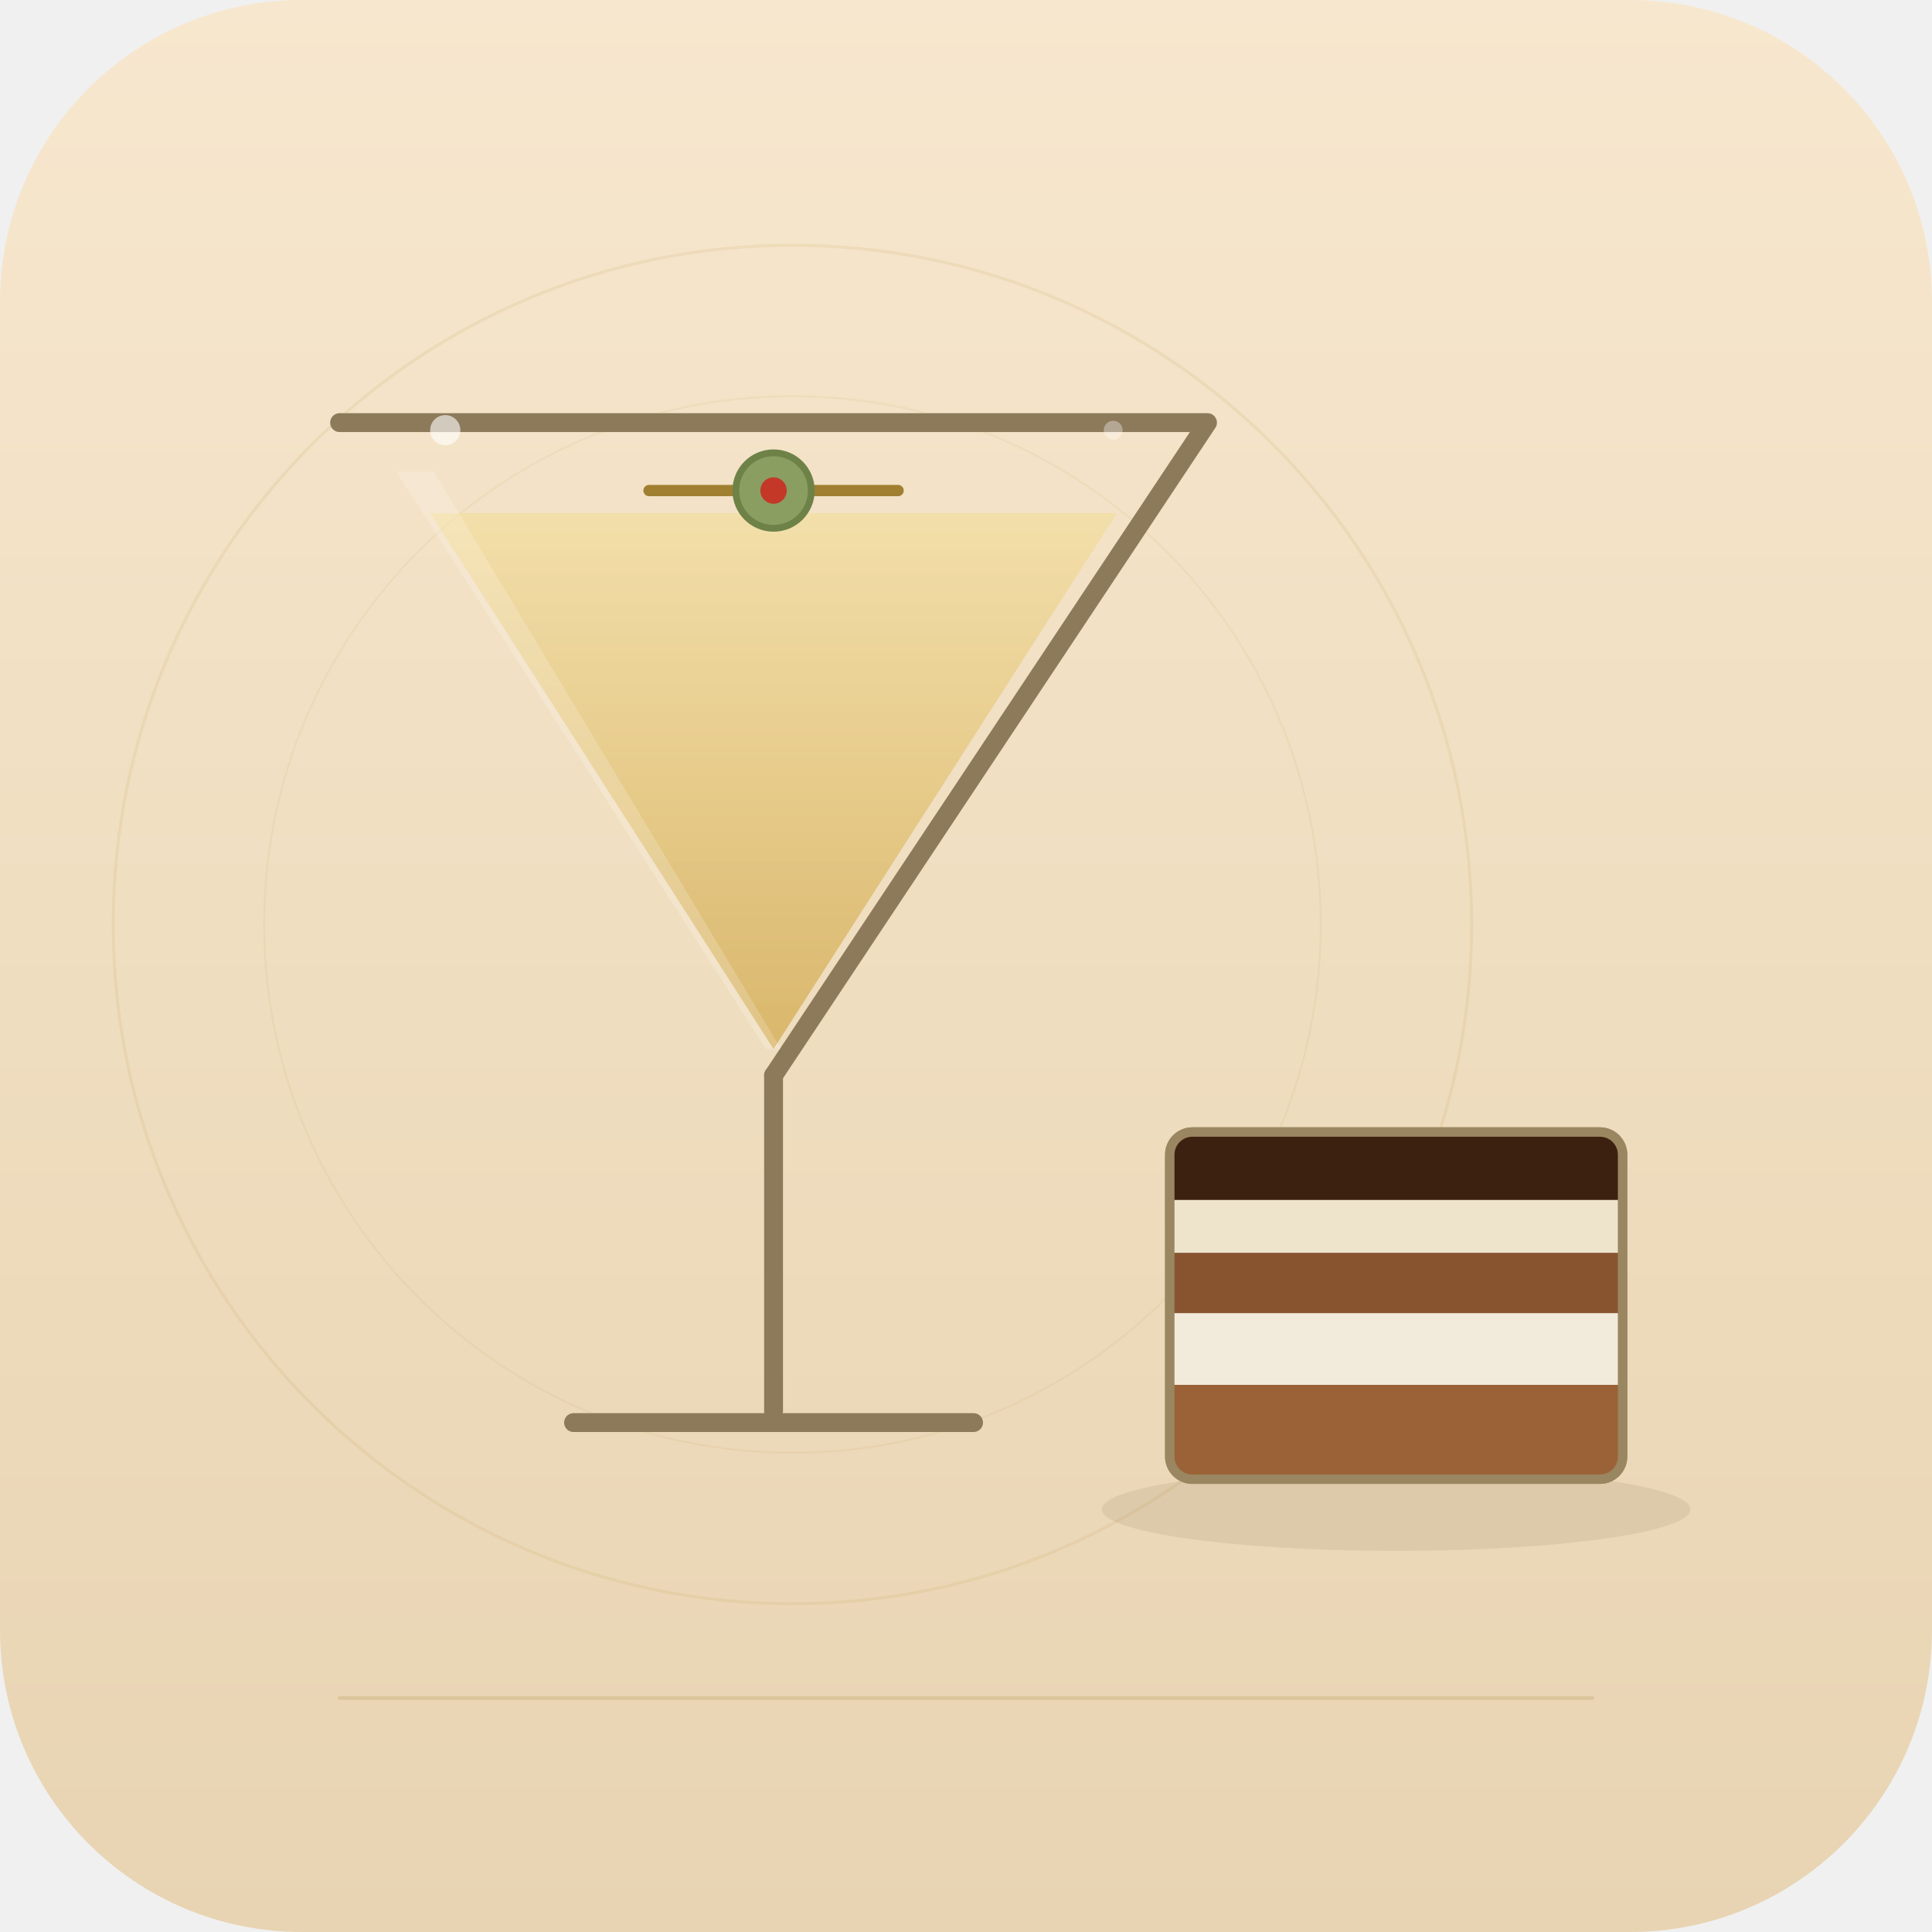
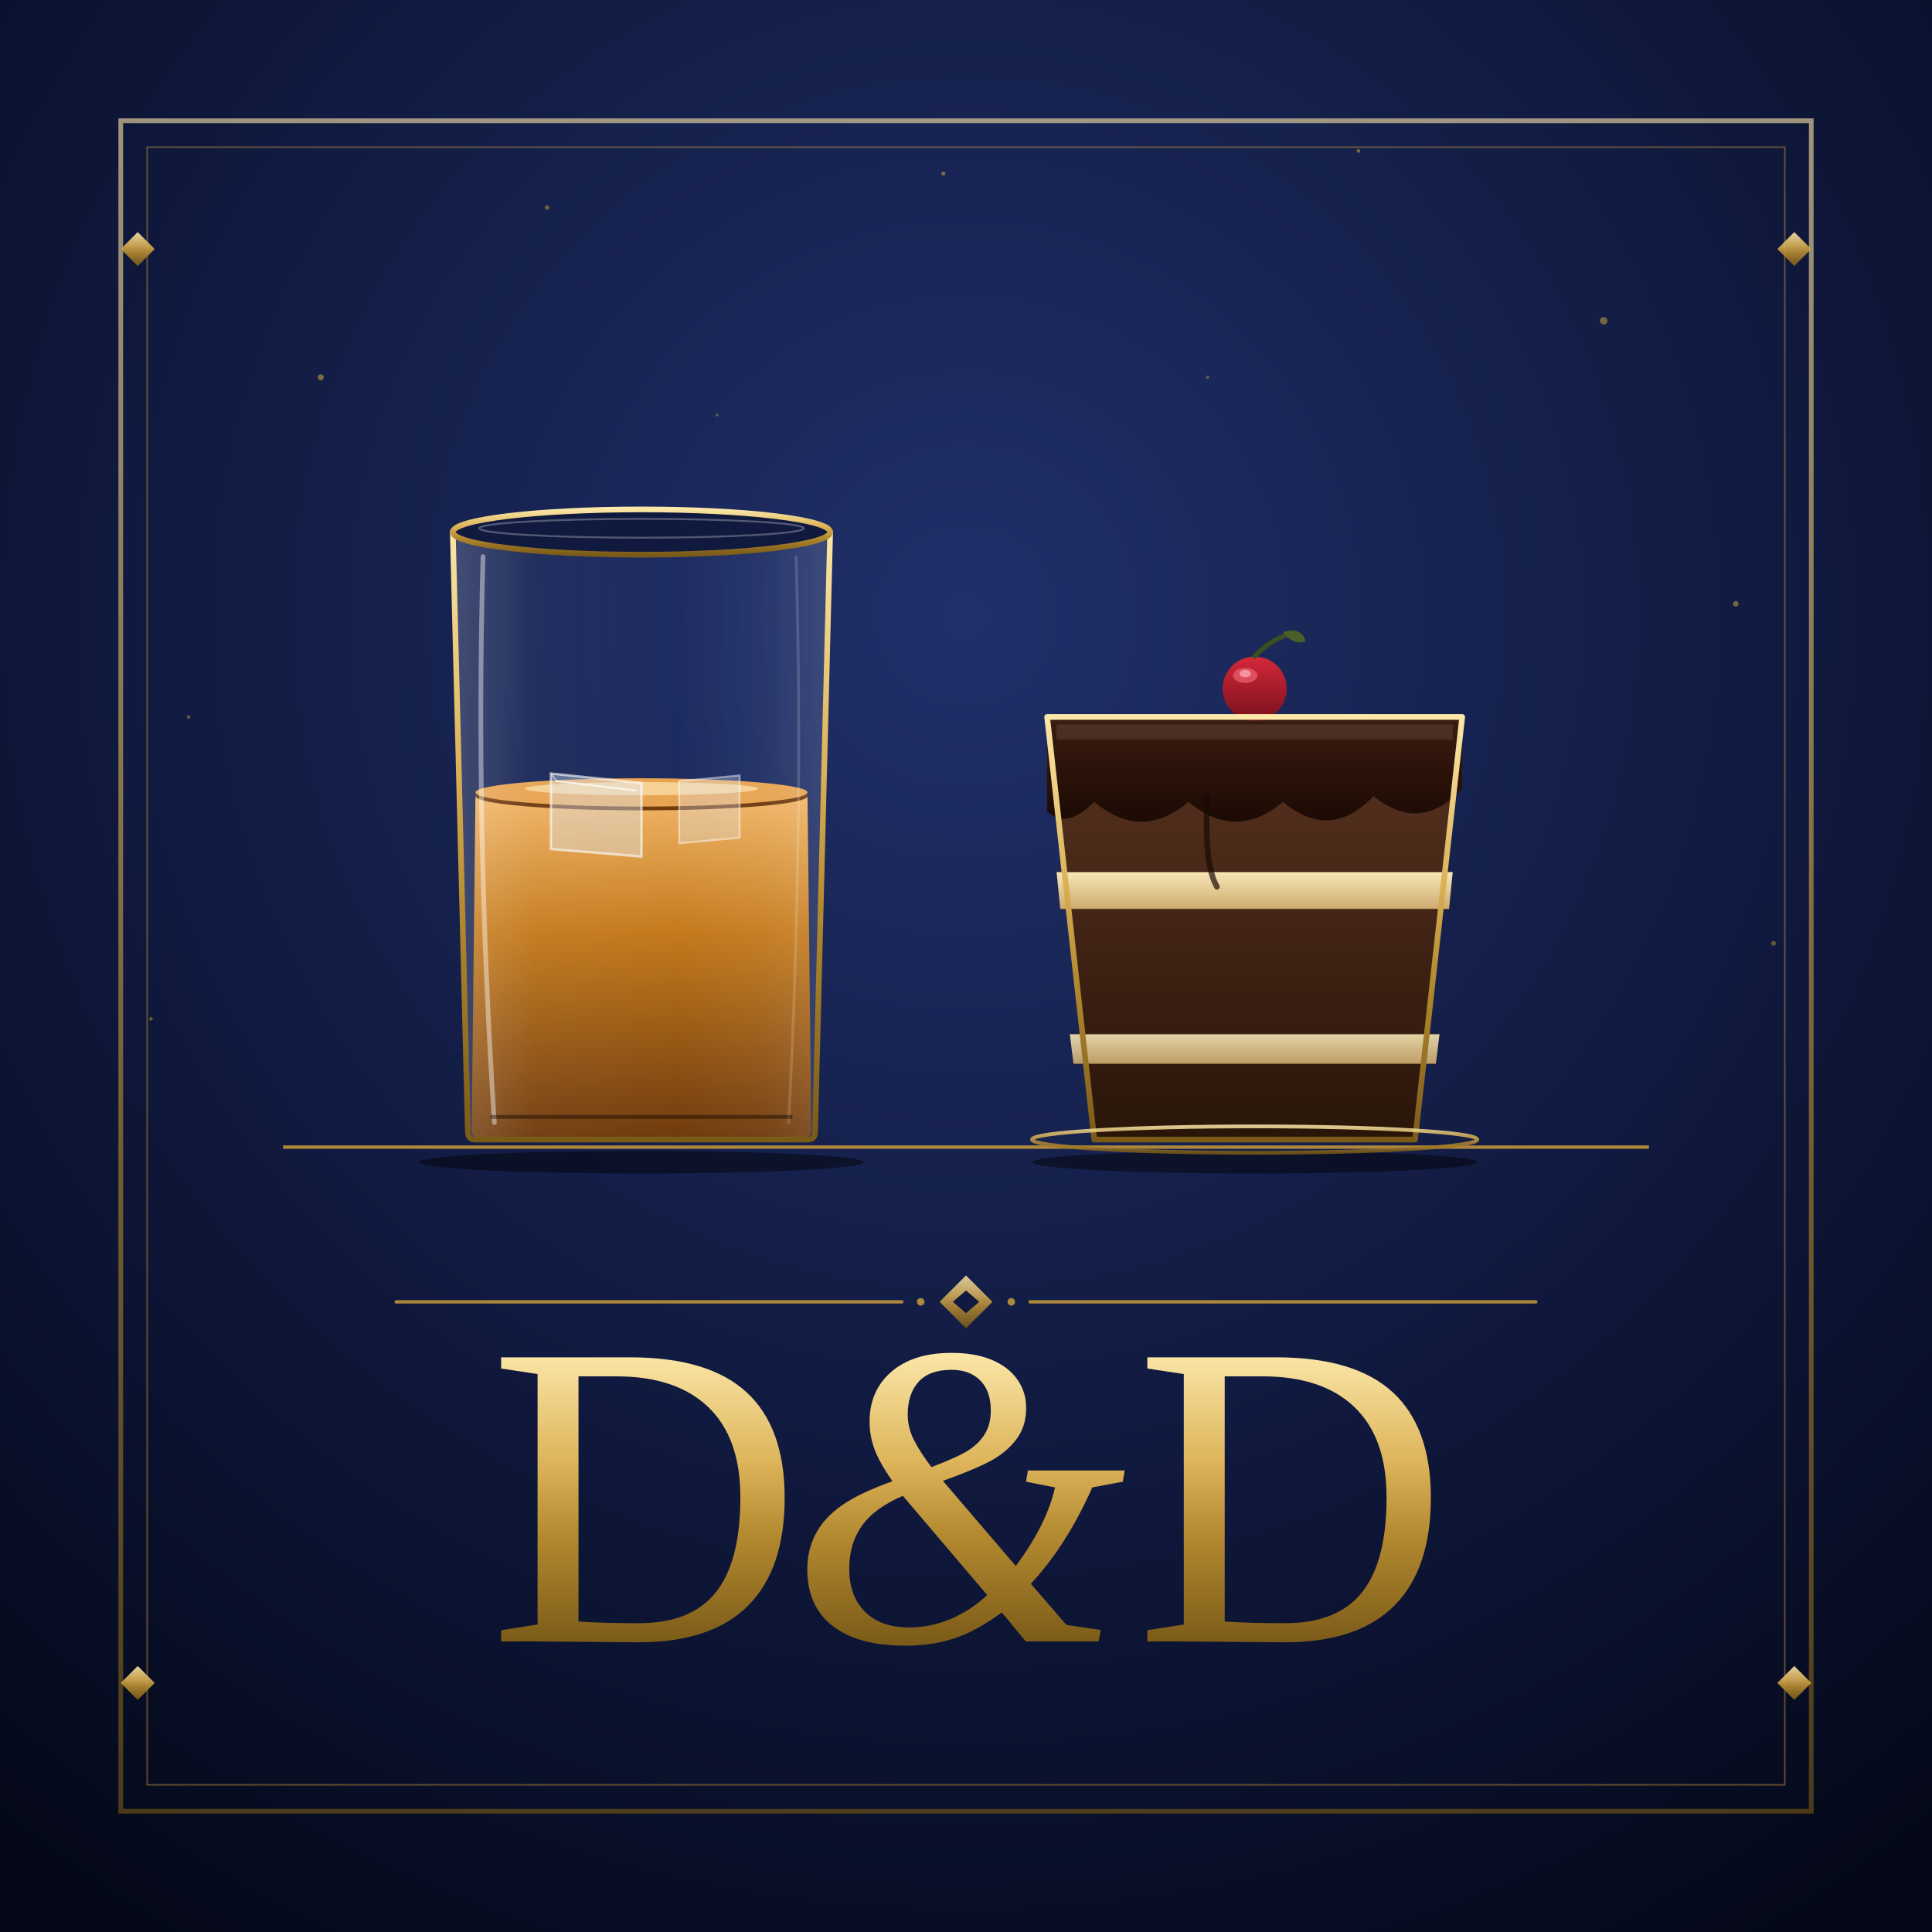
- <svg xmlns="http://www.w3.org/2000/svg" viewBox="0 0 512 512" width="512" height="512">
+ <svg xmlns="http://www.w3.org/2000/svg" viewBox="0 0 1024 1024" width="1024" height="1024">
  <defs>
-     <linearGradient id="bg" x1="0" y1="0" x2="0" y2="1">
-       <stop offset="0%" stop-color="#F7E7CE" />
-       <stop offset="100%" stop-color="#E8D4B2" />
+     <radialGradient id="bg" cx="50%" cy="32%" r="80%">
+       <stop offset="0%" stop-color="#20306a" />
+       <stop offset="55%" stop-color="#10193e" />
+       <stop offset="100%" stop-color="#040818" />
+     </radialGradient>
+     <linearGradient id="gold" x1="0%" y1="0%" x2="0%" y2="100%">
+       <stop offset="0%" stop-color="#fbe7a8" />
+       <stop offset="38%" stop-color="#dcb358" />
+       <stop offset="62%" stop-color="#b48a30" />
+       <stop offset="100%" stop-color="#7a5a18" />
    </linearGradient>
-     <linearGradient id="martiniLiquid" x1="0" y1="0" x2="0" y2="1">
-       <stop offset="0%" stop-color="#f2dc92" />
-       <stop offset="100%" stop-color="#c89828" />
+     <linearGradient id="whiskey" x1="0%" y1="0%" x2="0%" y2="100%">
+       <stop offset="0%" stop-color="#f1b566" />
+       <stop offset="40%" stop-color="#c47a1c" />
+       <stop offset="100%" stop-color="#6f3a0e" />
    </linearGradient>
-     <clipPath id="tiramisuClip">
-       <rect x="12" y="15" width="120" height="92" rx="6" />
-     </clipPath>
+     <linearGradient id="glassShine" x1="0%" y1="0%" x2="100%" y2="0%">
+       <stop offset="0%" stop-color="rgba(255,255,255,0.18)" />
+       <stop offset="22%" stop-color="rgba(255,255,255,0.03)" />
+       <stop offset="60%" stop-color="rgba(255,255,255,0.0)" />
+       <stop offset="82%" stop-color="rgba(255,255,255,0.04)" />
+       <stop offset="100%" stop-color="rgba(255,255,255,0.13)" />
+     </linearGradient>
+     <linearGradient id="cakeBody" x1="0%" y1="0%" x2="0%" y2="100%">
+       <stop offset="0%" stop-color="#5a3320" />
+       <stop offset="100%" stop-color="#291509" />
+     </linearGradient>
+     <linearGradient id="cakeTop" x1="0%" y1="0%" x2="0%" y2="100%">
+       <stop offset="0%" stop-color="#3c1d10" />
+       <stop offset="100%" stop-color="#1c0a04" />
+     </linearGradient>
+     <linearGradient id="cream" x1="0%" y1="0%" x2="0%" y2="100%">
+       <stop offset="0%" stop-color="#f7e7b8" />
+       <stop offset="100%" stop-color="#cdaa6e" />
+     </linearGradient>
+     <linearGradient id="cherry" x1="0%" y1="0%" x2="0%" y2="100%">
+       <stop offset="0%" stop-color="#d4283a" />
+       <stop offset="100%" stop-color="#79101d" />
+     </linearGradient>
  </defs>
-   <rect width="512" height="512" rx="80" fill="url(#bg)" />
-   <circle cx="210" cy="245" r="180" fill="none" stroke="#b8943c" stroke-width="0.8" opacity="0.12" />
-   <circle cx="210" cy="245" r="140" fill="none" stroke="#b8943c" stroke-width="0.5" opacity="0.09" />
-   <path d="M 90,112 L 320,112 L 205,285" fill="none" stroke="#8c7a5a" stroke-width="5" stroke-linejoin="round" stroke-linecap="round" />
-   <polygon points="114,136 296,136 205,278" fill="url(#martiniLiquid)" opacity="0.55" />
-   <path d="M 105,125 L 115,125 L 207,278 L 203,278 Z" fill="#ffffff" opacity="0.18" />
-   <line x1="205" y1="285" x2="205" y2="374" stroke="#8c7a5a" stroke-width="5" stroke-linecap="round" />
-   <line x1="152" y1="377" x2="258" y2="377" stroke="#8c7a5a" stroke-width="5" stroke-linecap="round" />
-   <line x1="172" y1="130" x2="238" y2="130" stroke="#a08030" stroke-width="3" stroke-linecap="round" />
-   <circle cx="205" cy="130" r="10" fill="#8a9e62" stroke="#6e8248" stroke-width="1.8" />
-   <circle cx="205" cy="130" r="3.5" fill="#c43828" />
-   <circle cx="118" cy="114" r="4" fill="#ffffff" opacity="0.6" />
-   <circle cx="295" cy="114" r="2.5" fill="#ffffff" opacity="0.35" />
-   <g transform="translate(298,285)">
-     <ellipse cx="72" cy="115" rx="78" ry="11" fill="#8a7a5a" opacity="0.15" />
-     <rect x="12" y="15" width="120" height="92" rx="6" fill="#f5efe4" stroke="#9a8660" stroke-width="2.5" />
-     <g clip-path="url(#tiramisuClip)">
-       <rect x="0" y="82" width="144" height="30" fill="#9a6236" />
-       <rect x="0" y="63" width="144" height="19" fill="#f2eada" />
-       <rect x="0" y="47" width="144" height="16" fill="#885430" />
-       <rect x="0" y="31" width="144" height="16" fill="#eee4cc" />
-       <rect x="0" y="8" width="144" height="25" fill="#3c2010" />
+   <rect width="1024" height="1024" fill="url(#bg)" />
+   <g fill="#d4af37">
+     <circle cx="170" cy="200" r="1.6" opacity="0.55" />
+     <circle cx="850" cy="170" r="2" opacity="0.5" />
+     <circle cx="100" cy="380" r="1" opacity="0.4" />
+     <circle cx="920" cy="320" r="1.5" opacity="0.5" />
+     <circle cx="290" cy="110" r="1.2" opacity="0.45" />
+     <circle cx="720" cy="80" r="1" opacity="0.5" />
+     <circle cx="940" cy="500" r="1.3" opacity="0.4" />
+     <circle cx="80" cy="540" r="1" opacity="0.4" />
+     <circle cx="500" cy="92" r="1.1" opacity="0.5" />
+     <circle cx="380" cy="220" r="0.8" opacity="0.35" />
+     <circle cx="640" cy="200" r="0.9" opacity="0.4" />
+   </g>
+   <rect x="64" y="64" width="896" height="896" fill="none" stroke="url(#gold)" stroke-width="2.5" opacity="0.6" />
+   <rect x="78" y="78" width="868" height="868" fill="none" stroke="#c89a3a" stroke-width="0.8" opacity="0.45" />
+   <g fill="url(#gold)" opacity="0.9">
+     <path d="M 64 132 L 73 123 L 82 132 L 73 141 Z" />
+     <path d="M 942 132 L 951 123 L 960 132 L 951 141 Z" />
+     <path d="M 64 892 L 73 883 L 82 892 L 73 901 Z" />
+     <path d="M 942 892 L 951 883 L 960 892 L 951 901 Z" />
+   </g>
+   <line x1="150" y1="608" x2="874" y2="608" stroke="#c89a3a" stroke-width="1.8" opacity="0.85" />
+   <g>
+     <ellipse cx="340" cy="616" rx="118" ry="6" fill="#000" opacity="0.45" />
+     <path d="M 240 282 L 440 282 L 432 600 Q 432 604 428 604 L 252 604 Q 248 604 248 600 Z" fill="rgba(80,110,180,0.07)" />
+     <path d="M 252 422 L 428 422 L 430 599 Q 430 603 426 603 L 254 603 Q 250 603 250 599 Z" fill="url(#whiskey)" />
+     <ellipse cx="340" cy="422" rx="88" ry="7.5" fill="#6f3a0e" />
+     <ellipse cx="340" cy="420" rx="88" ry="7.5" fill="#e8a352" />
+     <ellipse cx="340" cy="418" rx="62" ry="3.5" fill="#fce0a8" opacity="0.75" />
+     <g>
+       <path d="M 292 410 L 340 415 L 340 454 L 292 450 Z" fill="rgba(220,235,255,0.38)" stroke="rgba(255,255,255,0.6)" stroke-width="1.3" />
+       <path d="M 295 414 L 337 419" stroke="rgba(255,255,255,0.7)" stroke-width="1" stroke-linecap="round" />
+       <path d="M 292 410 L 295 414" stroke="rgba(255,255,255,0.5)" stroke-width="0.8" />
    </g>
-     <rect x="12" y="15" width="120" height="92" rx="6" fill="none" stroke="#9a8660" stroke-width="2.5" />
+     <g>
+       <path d="M 360 414 L 392 411 L 392 444 L 360 447 Z" fill="rgba(220,235,255,0.3)" stroke="rgba(255,255,255,0.45)" stroke-width="1" />
+     </g>
+     <path d="M 240 282 L 440 282 L 432 600 Q 432 604 428 604 L 252 604 Q 248 604 248 600 Z" fill="url(#glassShine)" />
+     <path d="M 256 295 Q 252 440 262 595" stroke="rgba(255,255,255,0.42)" stroke-width="2.5" fill="none" stroke-linecap="round" />
+     <path d="M 422 295 Q 426 440 418 595" stroke="rgba(255,255,255,0.16)" stroke-width="1.5" fill="none" stroke-linecap="round" />
+     <path d="M 240 282 L 440 282 L 432 600 Q 432 604 428 604 L 252 604 Q 248 604 248 600 Z" fill="none" stroke="url(#gold)" stroke-width="3" stroke-linejoin="round" />
+     <ellipse cx="340" cy="282" rx="100" ry="12" fill="#10193e" />
+     <ellipse cx="340" cy="282" rx="100" ry="12" fill="none" stroke="url(#gold)" stroke-width="3" />
+     <ellipse cx="340" cy="280" rx="86" ry="5" fill="none" stroke="rgba(255,255,255,0.28)" stroke-width="1" />
+     <line x1="260" y1="592" x2="420" y2="592" stroke="rgba(0,0,0,0.4)" stroke-width="2" />
  </g>
-   <line x1="90" y1="450" x2="422" y2="450" stroke="#a08838" stroke-width="1" opacity="0.2" stroke-linecap="round" />
+   <g>
+     <ellipse cx="665" cy="616" rx="118" ry="6" fill="#000" opacity="0.45" />
+     <path d="M 555 380 L 775 380 L 750 604 L 580 604 Z" fill="url(#cakeBody)" />
+     <path d="M 560 462 L 770 462 L 768 482 L 562 482 Z" fill="url(#cream)" />
+     <line x1="560" y1="462" x2="770" y2="462" stroke="#2a1408" stroke-width="0.8" opacity="0.5" />
+     <line x1="562" y1="482" x2="768" y2="482" stroke="#2a1408" stroke-width="0.8" opacity="0.5" />
+     <path d="M 567 548 L 763 548 L 761 564 L 569 564 Z" fill="url(#cream)" opacity="0.9" />
+     <line x1="567" y1="548" x2="763" y2="548" stroke="#2a1408" stroke-width="0.7" opacity="0.45" />
+     <line x1="569" y1="564" x2="761" y2="564" stroke="#2a1408" stroke-width="0.7" opacity="0.45" />
+     <path d="M 555 380 L 775 380 L 775 418              Q 753 442 728 422 Q 705 446 680 425              Q 655 446 630 425 Q 605 446 580 425              Q 565 440 555 430 Z" fill="url(#cakeTop)" />
+     <path d="M 560 384 L 770 384 L 770 392 L 560 392 Z" fill="rgba(255,255,255,0.09)" />
+     <path d="M 640 422 Q 638 458 645 470" stroke="#1a0a04" stroke-width="3" fill="none" opacity="0.7" stroke-linecap="round" />
+     <circle cx="665" cy="365" r="17" fill="url(#cherry)" />
+     <ellipse cx="660" cy="358" rx="6.5" ry="4" fill="#f06070" opacity="0.7" />
+     <ellipse cx="660" cy="357" rx="3" ry="2" fill="#ffb0bc" opacity="0.7" />
+     <path d="M 665 348 Q 673 339 684 336" stroke="#3a5020" stroke-width="2.5" fill="none" stroke-linecap="round" />
+     <path d="M 680 335 Q 690 332 692 340 Q 685 342 680 335 Z" fill="#4a6028" />
+     <path d="M 555 380 L 775 380 L 750 604 L 580 604 Z" fill="none" stroke="url(#gold)" stroke-width="3" stroke-linejoin="round" />
+     <ellipse cx="665" cy="604" rx="118" ry="7" fill="none" stroke="url(#gold)" stroke-width="2" opacity="0.85" />
+   </g>
+   <g opacity="0.85">
+     <line x1="210" y1="690" x2="478" y2="690" stroke="#c89a3a" stroke-width="1.8" stroke-linecap="round" />
+     <line x1="546" y1="690" x2="814" y2="690" stroke="#c89a3a" stroke-width="1.8" stroke-linecap="round" />
+     <path d="M 512 676 L 526 690 L 512 704 L 498 690 Z" fill="url(#gold)" />
+     <path d="M 512 684 L 519 690 L 512 696 L 505 690 Z" fill="#10193e" />
+     <circle cx="488" cy="690" r="2" fill="#c89a3a" />
+     <circle cx="536" cy="690" r="2" fill="#c89a3a" />
+   </g>
+   <path d="M392.41,793.62 C392.41,772.59 386.74,756.65 375.40,745.80 C364.05,734.93 347.86,729.50 326.82,729.50 L306.62,729.50 L306.62,859.44 C315.59,860.04 326.26,860.34 338.62,860.34 C357.03,860.34 370.60,854.92 379.32,844.06 C388.05,833.20 392.41,816.39 392.41,793.62 Z M334.01,719.41 C361.79,719.41 382.38,725.61 395.77,738.00 C409.18,750.39 415.88,769.01 415.88,793.86 C415.88,819.02 409.42,838.07 396.51,851.03 C383.59,863.98 364.29,870.45 338.62,870.45 L284.93,870.00 L265.62,870.00 L265.62,864.05 L284.93,861.02 L284.93,728.27 L265.62,725.34 L265.62,719.41 Z M425.09,870.00 M543.89,746.23 C543.89,752.23 542.45,757.36 539.57,761.62 C536.69,765.90 532.72,769.62 527.66,772.81 C522.61,775.99 513.30,780.01 499.75,784.88 L538.39,830.02 C549.39,815.20 556.32,801.31 559.18,788.36 L543.79,785.33 L544.80,779.38 L596.11,779.38 L595.11,785.33 L578.94,788.36 C569.88,808.80 559.02,825.83 546.36,839.45 L565.24,861.23 L583.43,863.94 L582.30,870.00 L543.68,870.00 L530.97,854.61 C522.22,861.13 513.88,865.70 505.94,868.33 C498.00,870.94 489.24,872.25 479.66,872.25 C463.11,872.25 450.34,868.77 441.35,861.81 C432.37,854.84 427.88,844.84 427.88,831.81 C427.88,824.93 429.36,818.66 432.32,813.02 C435.27,807.36 439.86,802.34 446.07,797.97 C452.29,793.59 461.27,789.29 473.04,785.09 C468.39,778.44 465.20,772.75 463.47,768.03 C461.75,763.31 460.89,758.48 460.89,753.55 C460.89,742.54 464.75,733.70 472.46,727.05 C480.18,720.38 490.81,717.05 504.36,717.05 C512.60,717.05 519.66,718.27 525.54,720.70 C531.41,723.13 535.93,726.57 539.11,731.03 C542.30,735.48 543.89,740.55 543.89,746.23 Z M478.54,792.84 C468.50,797.12 461.26,802.42 456.80,808.75 C452.34,815.07 450.11,822.65 450.11,831.48 C450.11,841.14 452.90,848.74 458.47,854.28 C464.05,859.82 471.87,862.59 481.91,862.59 C489.39,862.59 496.66,861.12 503.74,858.16 C510.82,855.20 517.32,850.95 523.24,845.41 Z M481.11,749.72 C481.11,754.44 482.25,759.03 484.54,763.48 C486.82,767.93 489.88,772.63 493.69,777.58 C503.43,773.90 510.13,770.83 513.80,768.36 C517.46,765.89 520.27,762.99 522.22,759.66 C524.17,756.32 525.14,752.30 525.14,747.59 C525.14,740.70 523.27,735.38 519.52,731.64 C515.78,727.90 510.73,726.03 504.36,726.03 C496.50,726.03 490.65,728.17 486.83,732.44 C483.02,736.70 481.11,742.46 481.11,749.72 Z M597.02,870.00 M734.91,793.62 C734.91,772.59 729.24,756.65 717.90,745.80 C706.55,734.93 690.36,729.50 669.32,729.50 L649.12,729.50 L649.12,859.44 C658.09,860.04 668.76,860.34 681.12,860.34 C699.53,860.34 713.10,854.92 721.82,844.06 C730.55,833.20 734.91,816.39 734.91,793.62 Z M676.51,719.41 C704.29,719.41 724.88,725.61 738.27,738.00 C751.68,750.39 758.38,769.01 758.38,793.86 C758.38,819.02 751.92,838.07 739.01,851.03 C726.09,863.98 706.79,870.45 681.12,870.45 L627.43,870.00 L608.12,870.00 L608.12,864.05 L627.43,861.02 L627.43,728.27 L608.12,725.34 L608.12,719.41 Z M767.59,870.00" fill="url(#gold)" fill-rule="nonzero" />
</svg>
